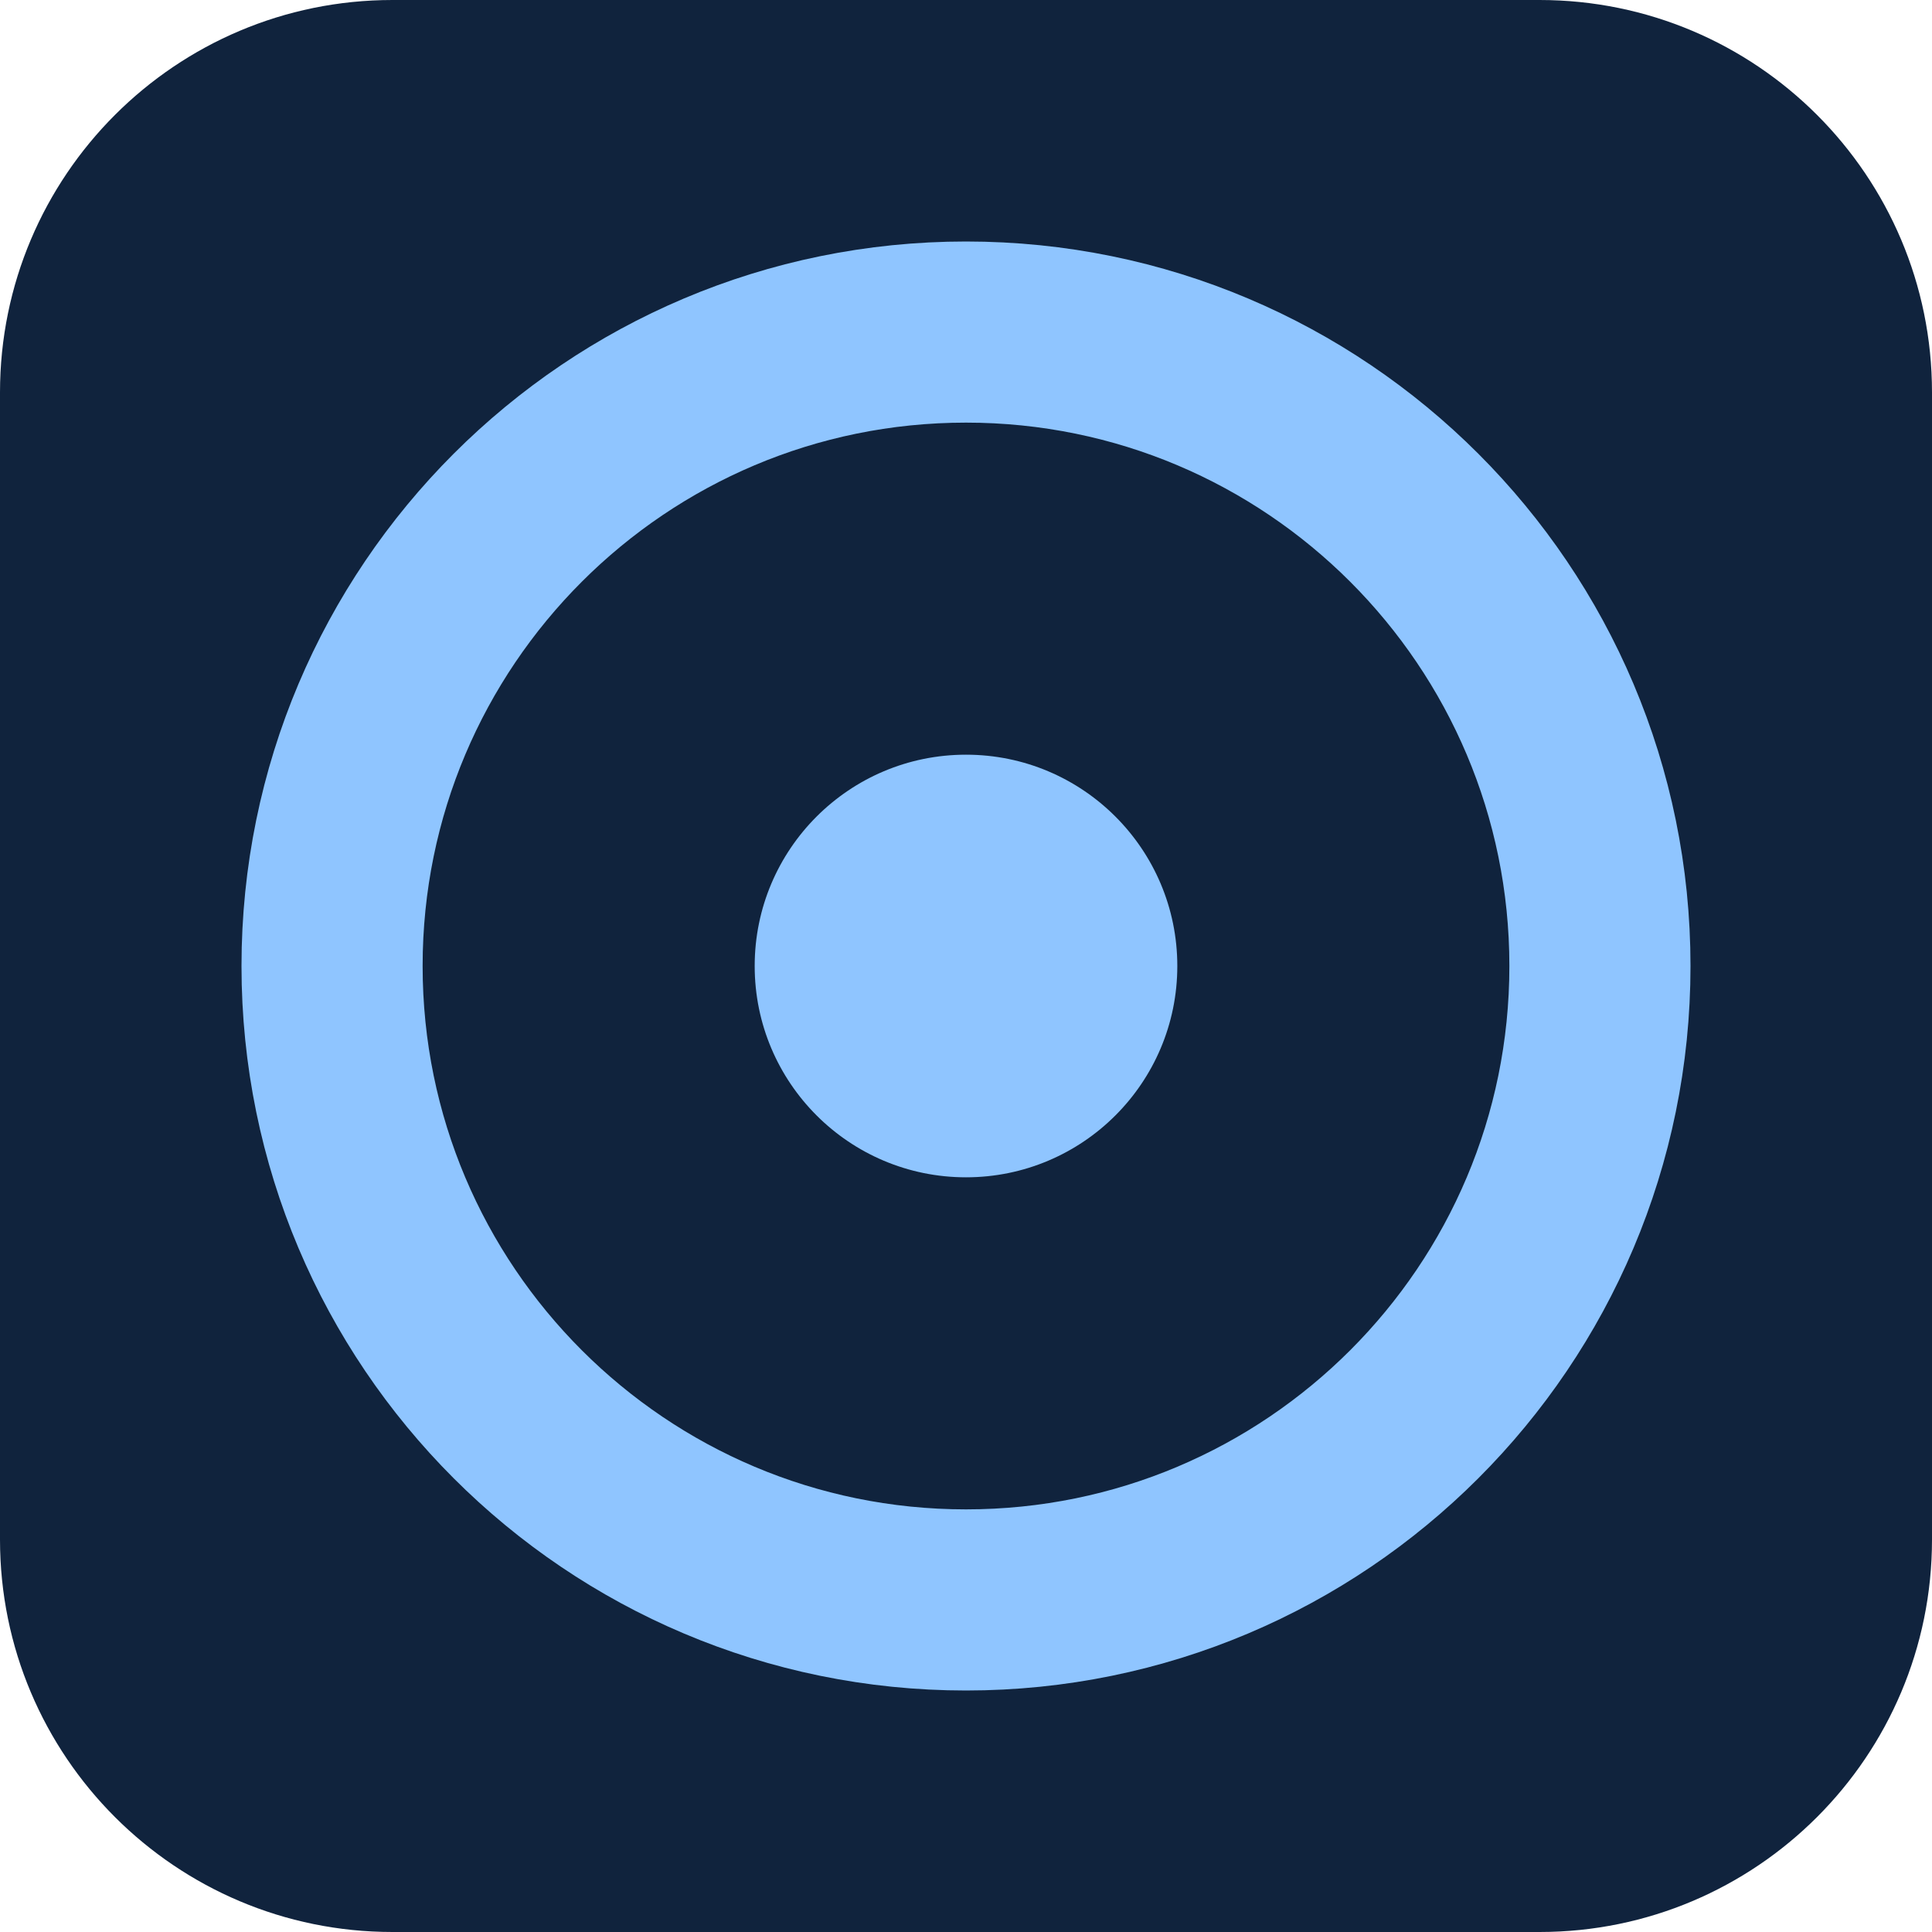
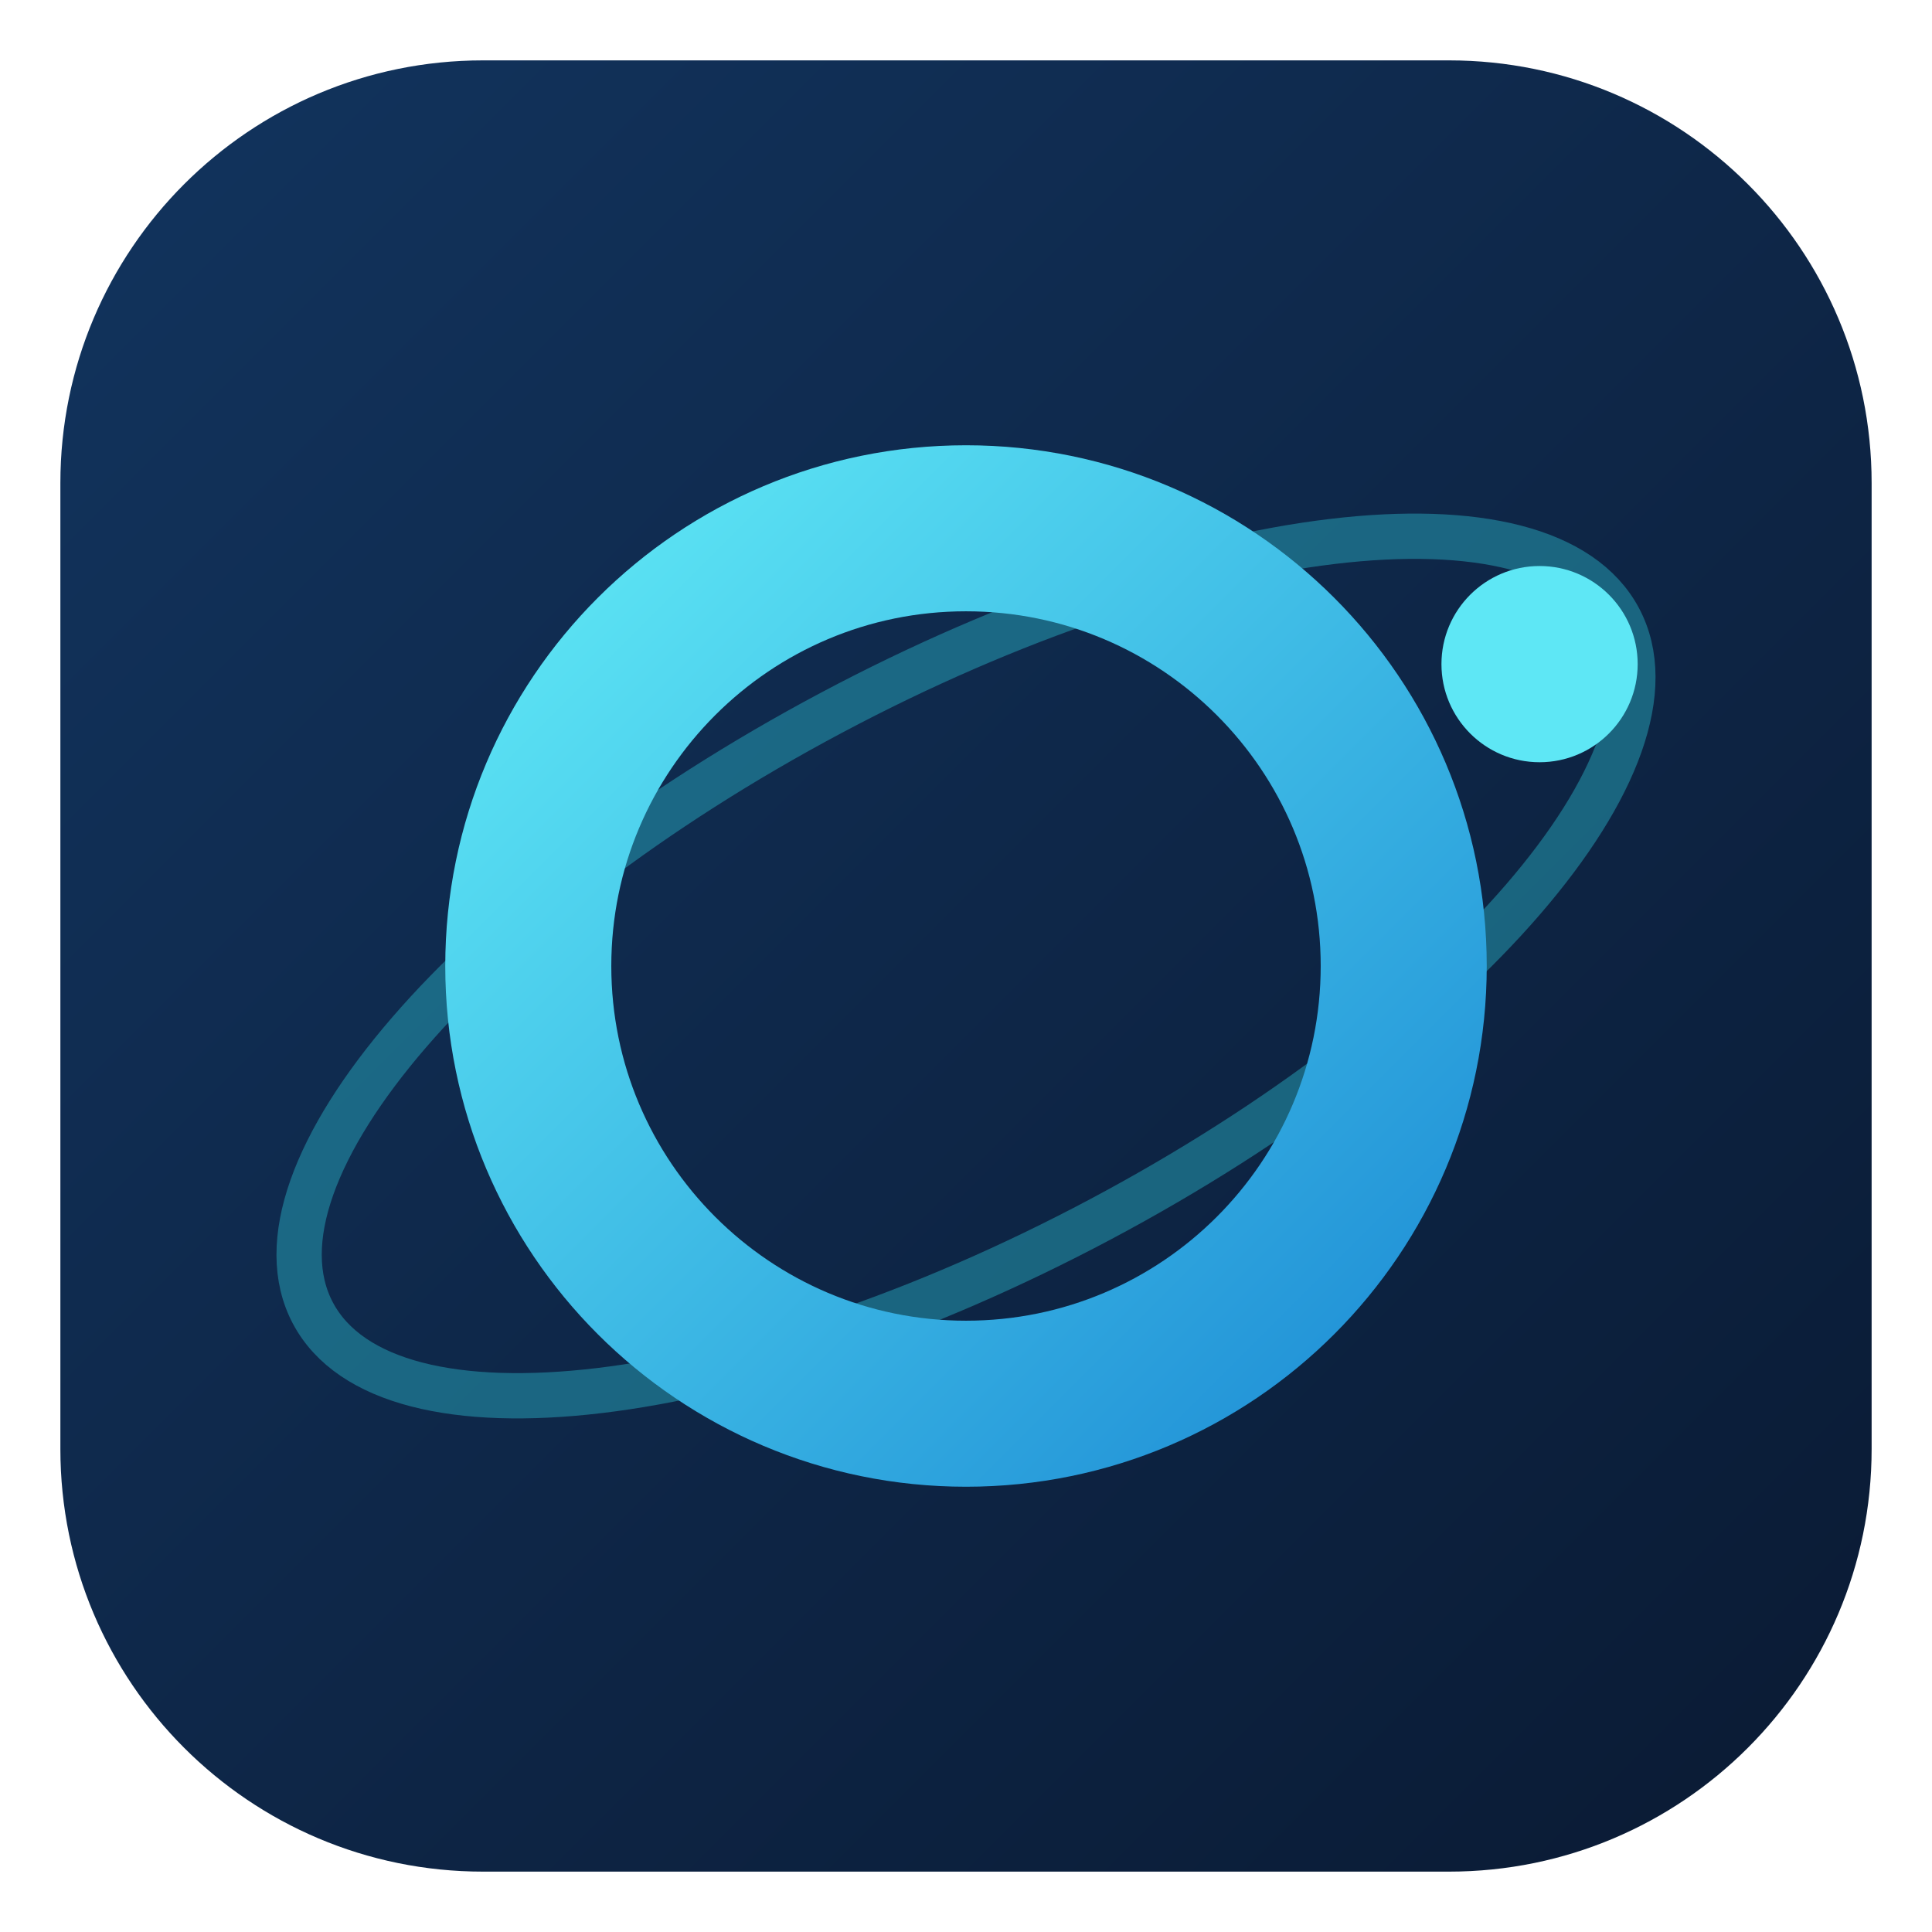
- <svg xmlns="http://www.w3.org/2000/svg" viewBox="0 0 128 128">
-   <rect width="128" height="128" rx="26" fill="#10233d" />
-   <circle cx="64" cy="64" r="42" fill="none" stroke="#8fc5ff" stroke-width="12" />
-   <circle cx="64" cy="64" r="14" fill="#8fc5ff" />
+ <svg xmlns="http://www.w3.org/2000/svg" width="256" height="256" viewBox="0 0 256 256">
+   <defs>
+     <linearGradient id="bg" x1="0" y1="0" x2="1" y2="1">
+       <stop offset="0" stop-color="#12345e" />
+       <stop offset="1" stop-color="#0a1a33" />
+     </linearGradient>
+     <linearGradient id="ring" x1="0" y1="0" x2="1" y2="1">
+       <stop offset="0" stop-color="#5ee7f5" />
+       <stop offset="1" stop-color="#1f8fd6" />
+     </linearGradient>
+   </defs>
+   <rect x="8" y="8" width="240" height="240" rx="56" fill="url(#bg)" />
+   <ellipse cx="128" cy="128" rx="98" ry="38" fill="none" stroke="#2bb5c8" stroke-opacity="0.45" stroke-width="6" transform="rotate(-28 128 128)" />
+   <circle cx="128" cy="128" r="58" fill="none" stroke="url(#ring)" stroke-width="22" />
+   <circle cx="204" cy="88" r="13" fill="#5ee7f5" />
</svg>
